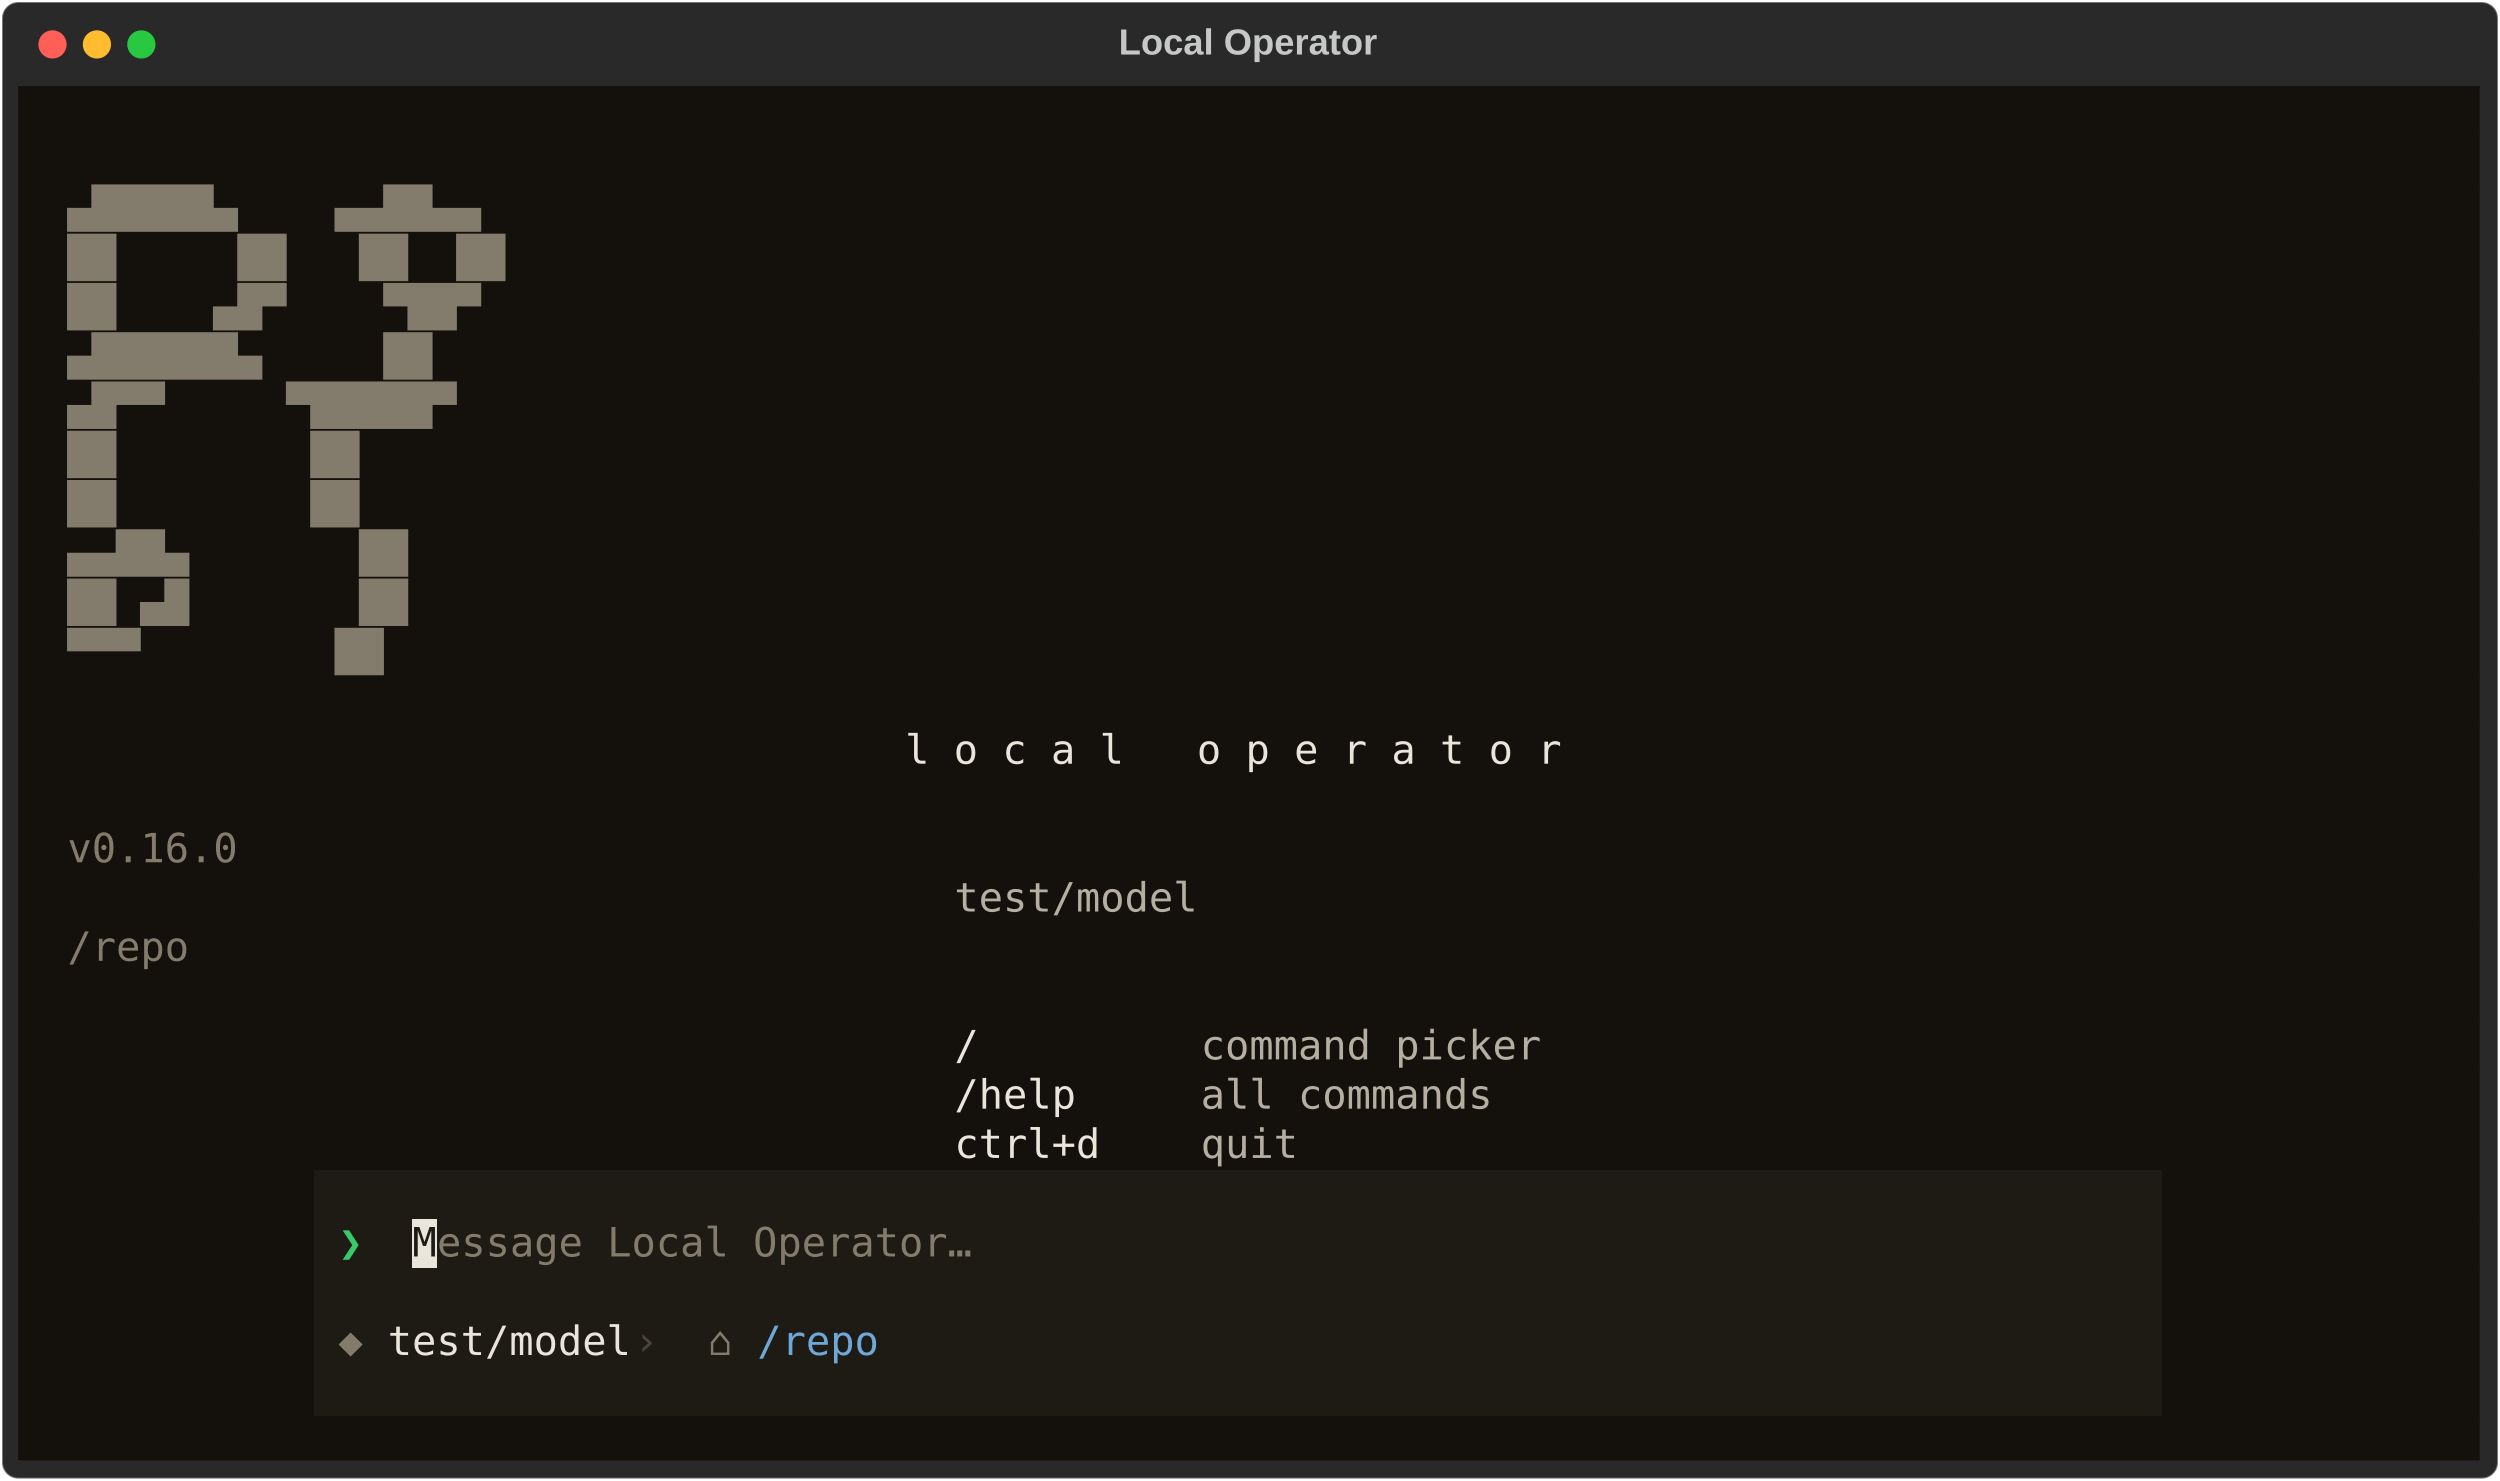
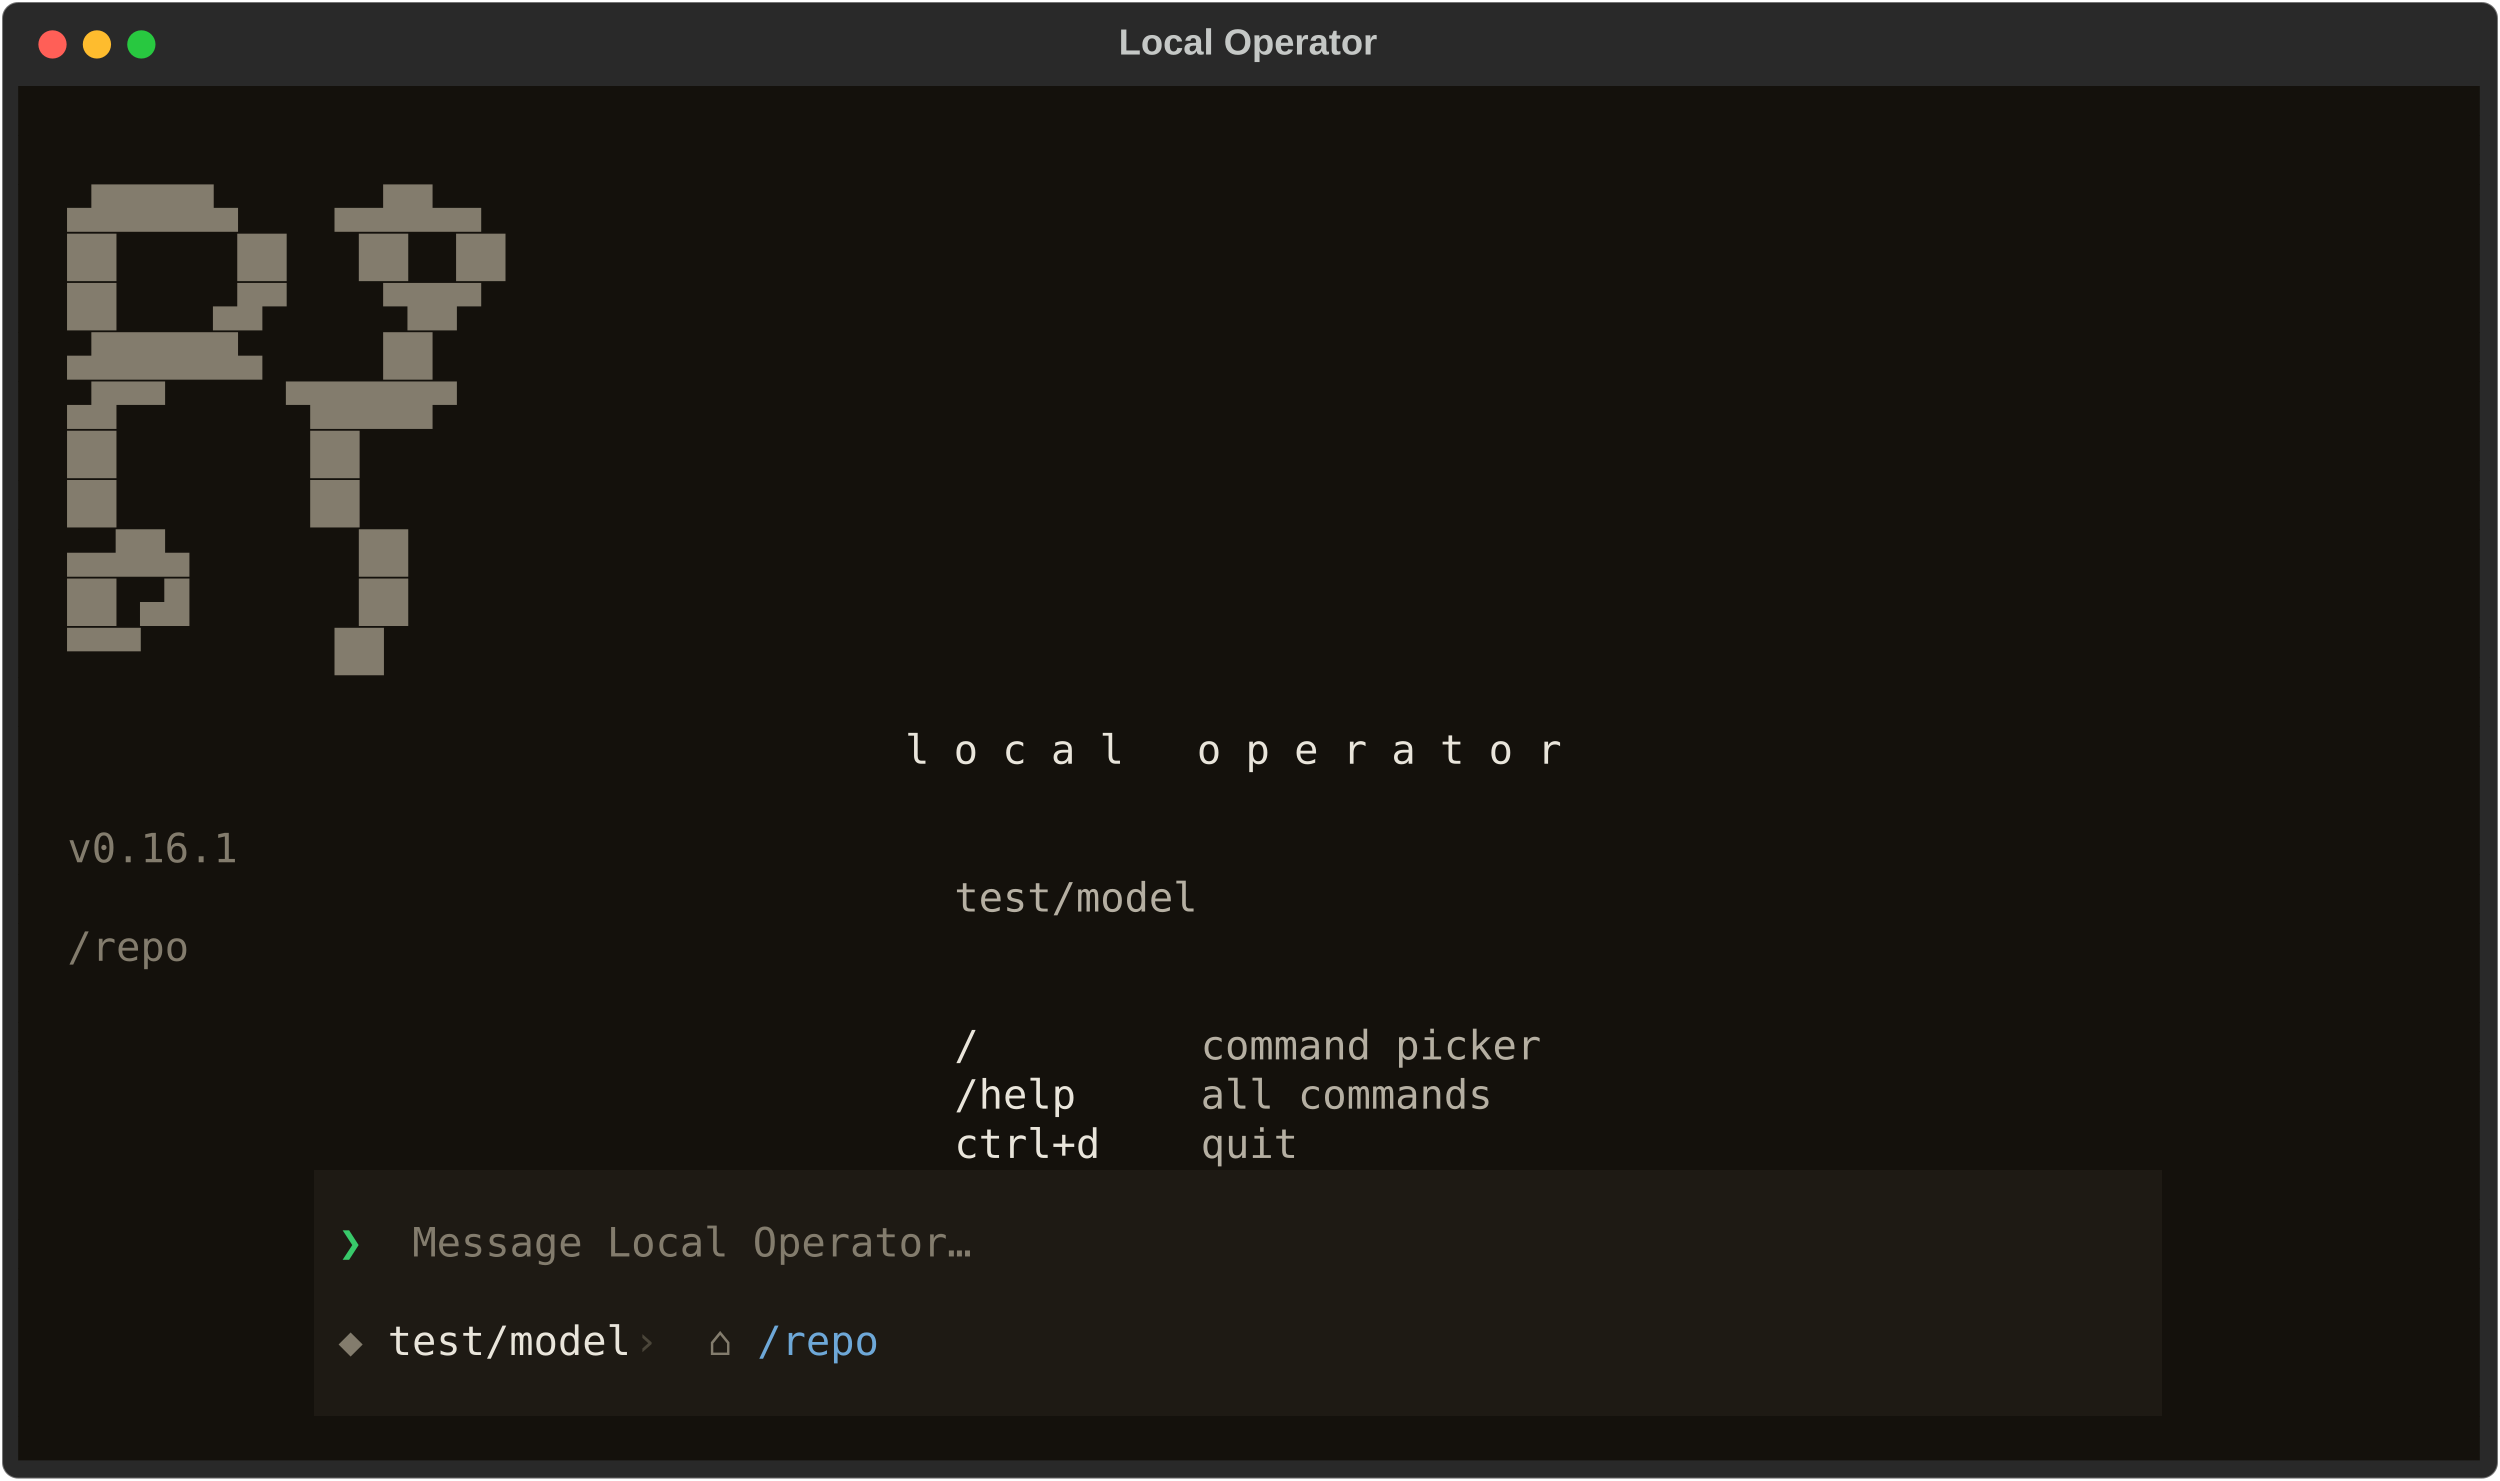
<svg xmlns="http://www.w3.org/2000/svg" class="rich-terminal" viewBox="0 0 1238 733.2">
  <style>

    @font-face {
        font-family: "Fira Code";
        src: local("FiraCode-Regular"),
                url("https://cdnjs.cloudflare.com/ajax/libs/firacode/6.2.0/woff2/FiraCode-Regular.woff2") format("woff2"),
                url("https://cdnjs.cloudflare.com/ajax/libs/firacode/6.2.0/woff/FiraCode-Regular.woff") format("woff");
        font-style: normal;
        font-weight: 400;
    }
    @font-face {
        font-family: "Fira Code";
        src: local("FiraCode-Bold"),
                url("https://cdnjs.cloudflare.com/ajax/libs/firacode/6.2.0/woff2/FiraCode-Bold.woff2") format("woff2"),
                url("https://cdnjs.cloudflare.com/ajax/libs/firacode/6.2.0/woff/FiraCode-Bold.woff") format("woff");
        font-style: bold;
        font-weight: 700;
    }

    .terminal-matrix {
        font-family: Fira Code, monospace;
        font-size: 20px;
        line-height: 24.4px;
        font-variant-east-asian: full-width;
    }

    .terminal-title {
        font-size: 18px;
        font-weight: bold;
        font-family: arial;
    }

    .terminal-r1 { fill: #c5c8c6 }
.terminal-r2 { fill: #837c6d }
.terminal-r3 { fill: #e9e5db }
.terminal-r4 { fill: #b5afa2 }
.terminal-r5 { fill: #38c96a }
- .terminal-r6 { fill: #1e1a14 }
- .terminal-r7 { fill: #4a4539 }
- .terminal-r8 { fill: #6ea8d8 }
+ .terminal-r6 { fill: #4a4539 }
+ .terminal-r7 { fill: #6ea8d8 }
    </style>
  <defs>
    <clipPath id="terminal-clip-terminal">
      <rect x="0" y="0" width="1219.0" height="682.2" />
    </clipPath>
    <clipPath id="terminal-line-0">
      <rect x="0" y="1.5" width="1220" height="24.65" />
    </clipPath>
    <clipPath id="terminal-line-1">
      <rect x="0" y="25.9" width="1220" height="24.65" />
    </clipPath>
    <clipPath id="terminal-line-2">
      <rect x="0" y="50.3" width="1220" height="24.65" />
    </clipPath>
    <clipPath id="terminal-line-3">
      <rect x="0" y="74.7" width="1220" height="24.65" />
    </clipPath>
    <clipPath id="terminal-line-4">
      <rect x="0" y="99.1" width="1220" height="24.65" />
    </clipPath>
    <clipPath id="terminal-line-5">
      <rect x="0" y="123.5" width="1220" height="24.65" />
    </clipPath>
    <clipPath id="terminal-line-6">
      <rect x="0" y="147.9" width="1220" height="24.65" />
    </clipPath>
    <clipPath id="terminal-line-7">
      <rect x="0" y="172.3" width="1220" height="24.65" />
    </clipPath>
    <clipPath id="terminal-line-8">
      <rect x="0" y="196.7" width="1220" height="24.65" />
    </clipPath>
    <clipPath id="terminal-line-9">
      <rect x="0" y="221.1" width="1220" height="24.65" />
    </clipPath>
    <clipPath id="terminal-line-10">
      <rect x="0" y="245.5" width="1220" height="24.65" />
    </clipPath>
    <clipPath id="terminal-line-11">
      <rect x="0" y="269.9" width="1220" height="24.65" />
    </clipPath>
    <clipPath id="terminal-line-12">
      <rect x="0" y="294.3" width="1220" height="24.65" />
    </clipPath>
    <clipPath id="terminal-line-13">
      <rect x="0" y="318.7" width="1220" height="24.65" />
    </clipPath>
    <clipPath id="terminal-line-14">
      <rect x="0" y="343.1" width="1220" height="24.65" />
    </clipPath>
    <clipPath id="terminal-line-15">
      <rect x="0" y="367.5" width="1220" height="24.65" />
    </clipPath>
    <clipPath id="terminal-line-16">
      <rect x="0" y="391.9" width="1220" height="24.65" />
    </clipPath>
    <clipPath id="terminal-line-17">
      <rect x="0" y="416.3" width="1220" height="24.65" />
    </clipPath>
    <clipPath id="terminal-line-18">
      <rect x="0" y="440.7" width="1220" height="24.65" />
    </clipPath>
    <clipPath id="terminal-line-19">
      <rect x="0" y="465.1" width="1220" height="24.65" />
    </clipPath>
    <clipPath id="terminal-line-20">
      <rect x="0" y="489.5" width="1220" height="24.65" />
    </clipPath>
    <clipPath id="terminal-line-21">
      <rect x="0" y="513.9" width="1220" height="24.65" />
    </clipPath>
    <clipPath id="terminal-line-22">
      <rect x="0" y="538.3" width="1220" height="24.65" />
    </clipPath>
    <clipPath id="terminal-line-23">
      <rect x="0" y="562.7" width="1220" height="24.65" />
    </clipPath>
    <clipPath id="terminal-line-24">
      <rect x="0" y="587.1" width="1220" height="24.65" />
    </clipPath>
    <clipPath id="terminal-line-25">
      <rect x="0" y="611.5" width="1220" height="24.65" />
    </clipPath>
    <clipPath id="terminal-line-26">
      <rect x="0" y="635.9" width="1220" height="24.65" />
    </clipPath>
  </defs>
  <rect fill="#292929" stroke="rgba(255,255,255,0.35)" stroke-width="1" x="1" y="1" width="1236" height="731.2" rx="8" />
  <text class="terminal-title" fill="#c5c8c6" text-anchor="middle" x="618" y="27">Local Operator</text>
  <g transform="translate(26,22)">
    <circle cx="0" cy="0" r="7" fill="#ff5f57" />
    <circle cx="22" cy="0" r="7" fill="#febc2e" />
    <circle cx="44" cy="0" r="7" fill="#28c840" />
  </g>
  <g transform="translate(9, 41)" clip-path="url(#terminal-clip-terminal)">
    <rect fill="#14110c" x="0" y="1.5" width="1220" height="24.65" shape-rendering="crispEdges" />
    <rect fill="#14110c" x="0" y="25.9" width="1220" height="24.65" shape-rendering="crispEdges" />
    <rect fill="#14110c" x="0" y="50.3" width="24.4" height="24.65" shape-rendering="crispEdges" />
    <rect fill="#14110c" x="24.4" y="50.3" width="719.8" height="24.65" shape-rendering="crispEdges" />
    <rect fill="#14110c" x="744.2" y="50.3" width="475.8" height="24.65" shape-rendering="crispEdges" />
    <rect fill="#14110c" x="0" y="74.7" width="24.4" height="24.65" shape-rendering="crispEdges" />
    <rect fill="#14110c" x="24.4" y="74.7" width="719.8" height="24.65" shape-rendering="crispEdges" />
    <rect fill="#14110c" x="744.2" y="74.7" width="475.8" height="24.65" shape-rendering="crispEdges" />
    <rect fill="#14110c" x="0" y="99.1" width="24.4" height="24.65" shape-rendering="crispEdges" />
    <rect fill="#14110c" x="24.4" y="99.1" width="719.8" height="24.65" shape-rendering="crispEdges" />
    <rect fill="#14110c" x="744.2" y="99.1" width="475.8" height="24.65" shape-rendering="crispEdges" />
    <rect fill="#14110c" x="0" y="123.5" width="24.4" height="24.65" shape-rendering="crispEdges" />
    <rect fill="#14110c" x="24.4" y="123.5" width="719.8" height="24.65" shape-rendering="crispEdges" />
    <rect fill="#14110c" x="744.2" y="123.5" width="475.8" height="24.65" shape-rendering="crispEdges" />
    <rect fill="#14110c" x="0" y="147.9" width="24.4" height="24.65" shape-rendering="crispEdges" />
    <rect fill="#14110c" x="24.4" y="147.9" width="719.8" height="24.65" shape-rendering="crispEdges" />
    <rect fill="#14110c" x="744.2" y="147.9" width="475.8" height="24.65" shape-rendering="crispEdges" />
    <rect fill="#14110c" x="0" y="172.3" width="24.4" height="24.65" shape-rendering="crispEdges" />
    <rect fill="#14110c" x="24.4" y="172.3" width="719.8" height="24.65" shape-rendering="crispEdges" />
    <rect fill="#14110c" x="744.2" y="172.3" width="475.8" height="24.65" shape-rendering="crispEdges" />
    <rect fill="#14110c" x="0" y="196.7" width="24.4" height="24.65" shape-rendering="crispEdges" />
    <rect fill="#14110c" x="24.4" y="196.7" width="719.8" height="24.65" shape-rendering="crispEdges" />
    <rect fill="#14110c" x="744.2" y="196.7" width="475.8" height="24.65" shape-rendering="crispEdges" />
    <rect fill="#14110c" x="0" y="221.1" width="24.4" height="24.65" shape-rendering="crispEdges" />
    <rect fill="#14110c" x="24.4" y="221.1" width="719.8" height="24.65" shape-rendering="crispEdges" />
    <rect fill="#14110c" x="744.2" y="221.1" width="475.8" height="24.65" shape-rendering="crispEdges" />
    <rect fill="#14110c" x="0" y="245.5" width="24.4" height="24.65" shape-rendering="crispEdges" />
    <rect fill="#14110c" x="24.4" y="245.5" width="719.8" height="24.65" shape-rendering="crispEdges" />
    <rect fill="#14110c" x="744.2" y="245.5" width="475.8" height="24.65" shape-rendering="crispEdges" />
    <rect fill="#14110c" x="0" y="269.9" width="24.4" height="24.65" shape-rendering="crispEdges" />
    <rect fill="#14110c" x="24.4" y="269.9" width="719.8" height="24.65" shape-rendering="crispEdges" />
    <rect fill="#14110c" x="744.2" y="269.9" width="475.8" height="24.65" shape-rendering="crispEdges" />
    <rect fill="#14110c" x="0" y="294.3" width="24.4" height="24.65" shape-rendering="crispEdges" />
    <rect fill="#14110c" x="24.4" y="294.3" width="0" height="24.65" shape-rendering="crispEdges" />
    <rect fill="#14110c" x="24.4" y="294.3" width="1195.6" height="24.65" shape-rendering="crispEdges" />
    <rect fill="#14110c" x="0" y="318.7" width="24.4" height="24.65" shape-rendering="crispEdges" />
    <rect fill="#14110c" x="24.4" y="318.7" width="414.8" height="24.65" shape-rendering="crispEdges" />
    <rect fill="#14110c" x="439.2" y="318.7" width="329.4" height="24.65" shape-rendering="crispEdges" />
    <rect fill="#14110c" x="768.6" y="318.7" width="451.4" height="24.65" shape-rendering="crispEdges" />
    <rect fill="#14110c" x="0" y="343.1" width="24.4" height="24.65" shape-rendering="crispEdges" />
    <rect fill="#14110c" x="24.4" y="343.1" width="0" height="24.65" shape-rendering="crispEdges" />
    <rect fill="#14110c" x="24.4" y="343.1" width="1195.6" height="24.65" shape-rendering="crispEdges" />
    <rect fill="#14110c" x="0" y="367.5" width="24.4" height="24.65" shape-rendering="crispEdges" />
    <rect fill="#14110c" x="24.4" y="367.5" width="524.6" height="24.65" shape-rendering="crispEdges" />
    <rect fill="#14110c" x="549" y="367.5" width="671" height="24.65" shape-rendering="crispEdges" />
    <rect fill="#14110c" x="0" y="391.9" width="24.4" height="24.65" shape-rendering="crispEdges" />
    <rect fill="#14110c" x="24.4" y="391.9" width="439.2" height="24.65" shape-rendering="crispEdges" />
    <rect fill="#14110c" x="463.6" y="391.9" width="122" height="24.65" shape-rendering="crispEdges" />
    <rect fill="#14110c" x="585.6" y="391.9" width="634.4" height="24.65" shape-rendering="crispEdges" />
    <rect fill="#14110c" x="0" y="416.3" width="24.4" height="24.65" shape-rendering="crispEdges" />
    <rect fill="#14110c" x="24.4" y="416.3" width="500.2" height="24.65" shape-rendering="crispEdges" />
    <rect fill="#14110c" x="524.6" y="416.3" width="695.4" height="24.65" shape-rendering="crispEdges" />
    <rect fill="#14110c" x="0" y="440.7" width="24.4" height="24.65" shape-rendering="crispEdges" />
    <rect fill="#14110c" x="24.4" y="440.7" width="0" height="24.65" shape-rendering="crispEdges" />
    <rect fill="#14110c" x="24.4" y="440.7" width="1195.6" height="24.65" shape-rendering="crispEdges" />
    <rect fill="#14110c" x="0" y="465.1" width="24.4" height="24.65" shape-rendering="crispEdges" />
    <rect fill="#14110c" x="24.4" y="465.1" width="439.2" height="24.65" shape-rendering="crispEdges" />
    <rect fill="#14110c" x="463.6" y="465.1" width="122" height="24.65" shape-rendering="crispEdges" />
    <rect fill="#14110c" x="585.6" y="465.1" width="170.8" height="24.65" shape-rendering="crispEdges" />
    <rect fill="#14110c" x="756.4" y="465.1" width="463.6" height="24.65" shape-rendering="crispEdges" />
    <rect fill="#14110c" x="0" y="489.5" width="24.4" height="24.65" shape-rendering="crispEdges" />
    <rect fill="#14110c" x="24.4" y="489.5" width="439.2" height="24.65" shape-rendering="crispEdges" />
    <rect fill="#14110c" x="463.6" y="489.5" width="122" height="24.65" shape-rendering="crispEdges" />
    <rect fill="#14110c" x="585.6" y="489.5" width="146.4" height="24.65" shape-rendering="crispEdges" />
    <rect fill="#14110c" x="732" y="489.5" width="488" height="24.65" shape-rendering="crispEdges" />
    <rect fill="#14110c" x="0" y="513.9" width="24.4" height="24.65" shape-rendering="crispEdges" />
    <rect fill="#14110c" x="24.4" y="513.9" width="439.2" height="24.65" shape-rendering="crispEdges" />
    <rect fill="#14110c" x="463.6" y="513.9" width="122" height="24.65" shape-rendering="crispEdges" />
    <rect fill="#14110c" x="585.6" y="513.9" width="48.8" height="24.65" shape-rendering="crispEdges" />
    <rect fill="#14110c" x="634.4" y="513.9" width="585.6" height="24.65" shape-rendering="crispEdges" />
    <rect fill="#14110c" x="0" y="538.3" width="146.4" height="24.65" shape-rendering="crispEdges" />
    <rect fill="#1e1a14" x="146.4" y="538.3" width="915" height="24.65" shape-rendering="crispEdges" />
    <rect fill="#14110c" x="1061.4" y="538.3" width="158.6" height="24.65" shape-rendering="crispEdges" />
    <rect fill="#14110c" x="0" y="562.7" width="146.4" height="24.65" shape-rendering="crispEdges" />
    <rect fill="#1e1a14" x="146.4" y="562.7" width="12.2" height="24.65" shape-rendering="crispEdges" />
    <rect fill="#1e1a14" x="158.6" y="562.7" width="12.2" height="24.65" shape-rendering="crispEdges" />
    <rect fill="#1e1a14" x="170.8" y="562.7" width="24.4" height="24.65" shape-rendering="crispEdges" />
-     <rect fill="#e9e5db" x="195.2" y="562.7" width="12.2" height="24.65" shape-rendering="crispEdges" />
-     <rect fill="#1e1a14" x="207.4" y="562.7" width="268.4" height="24.65" shape-rendering="crispEdges" />
+     <rect fill="#1e1a14" x="195.2" y="562.7" width="280.6" height="24.65" shape-rendering="crispEdges" />
    <rect fill="#1e1a14" x="475.8" y="562.7" width="585.6" height="24.65" shape-rendering="crispEdges" />
    <rect fill="#14110c" x="1061.4" y="562.7" width="158.6" height="24.65" shape-rendering="crispEdges" />
    <rect fill="#14110c" x="0" y="587.1" width="146.4" height="24.65" shape-rendering="crispEdges" />
    <rect fill="#1e1a14" x="146.4" y="587.1" width="915" height="24.65" shape-rendering="crispEdges" />
    <rect fill="#14110c" x="1061.4" y="587.1" width="158.6" height="24.65" shape-rendering="crispEdges" />
    <rect fill="#14110c" x="0" y="611.5" width="146.4" height="24.65" shape-rendering="crispEdges" />
    <rect fill="#1e1a14" x="146.4" y="611.5" width="12.2" height="24.65" shape-rendering="crispEdges" />
    <rect fill="#1e1a14" x="158.6" y="611.5" width="24.4" height="24.65" shape-rendering="crispEdges" />
    <rect fill="#1e1a14" x="183" y="611.5" width="122" height="24.65" shape-rendering="crispEdges" />
    <rect fill="#1e1a14" x="305" y="611.5" width="36.6" height="24.65" shape-rendering="crispEdges" />
    <rect fill="#1e1a14" x="341.6" y="611.5" width="24.4" height="24.65" shape-rendering="crispEdges" />
    <rect fill="#1e1a14" x="366" y="611.5" width="61" height="24.65" shape-rendering="crispEdges" />
    <rect fill="#1e1a14" x="427" y="611.5" width="610" height="24.65" shape-rendering="crispEdges" />
    <rect fill="#1e1a14" x="1037" y="611.5" width="24.4" height="24.65" shape-rendering="crispEdges" />
    <rect fill="#14110c" x="1061.4" y="611.5" width="158.6" height="24.65" shape-rendering="crispEdges" />
    <rect fill="#14110c" x="0" y="635.9" width="146.4" height="24.65" shape-rendering="crispEdges" />
    <rect fill="#1e1a14" x="146.4" y="635.9" width="915" height="24.65" shape-rendering="crispEdges" />
    <rect fill="#14110c" x="1061.4" y="635.9" width="158.6" height="24.65" shape-rendering="crispEdges" />
    <rect fill="#14110c" x="0" y="660.3" width="1220" height="24.65" shape-rendering="crispEdges" />
    <g class="terminal-matrix">
      <text class="terminal-r1" x="1220" y="20" textLength="12.2" clip-path="url(#terminal-line-0)">
</text>
      <text class="terminal-r1" x="1220" y="44.4" textLength="12.2" clip-path="url(#terminal-line-1)">
</text>
      <text class="terminal-r2" x="24.4" y="68.8" textLength="719.8" clip-path="url(#terminal-line-2)">                                          ▄█████▄    ▄▄██▄▄</text>
      <text class="terminal-r1" x="1220" y="68.8" textLength="12.2" clip-path="url(#terminal-line-2)">
</text>
      <text class="terminal-r2" x="24.4" y="93.2" textLength="719.8" clip-path="url(#terminal-line-3)">                                         ██     ██   ██  ██</text>
      <text class="terminal-r1" x="1220" y="93.2" textLength="12.2" clip-path="url(#terminal-line-3)">
</text>
      <text class="terminal-r2" x="24.4" y="117.6" textLength="719.8" clip-path="url(#terminal-line-4)">                                         ██    ▄█▀    ▀██▀ </text>
      <text class="terminal-r1" x="1220" y="117.6" textLength="12.2" clip-path="url(#terminal-line-4)">
</text>
      <text class="terminal-r2" x="24.4" y="142" textLength="719.8" clip-path="url(#terminal-line-5)">                                         ▄██████▄     ██   </text>
      <text class="terminal-r1" x="1220" y="142" textLength="12.2" clip-path="url(#terminal-line-5)">
</text>
      <text class="terminal-r2" x="24.4" y="166.4" textLength="719.8" clip-path="url(#terminal-line-6)">                                       ▄█▀▀     ▀█████▀    </text>
      <text class="terminal-r1" x="1220" y="166.4" textLength="12.2" clip-path="url(#terminal-line-6)">
</text>
      <text class="terminal-r2" x="24.4" y="190.8" textLength="719.8" clip-path="url(#terminal-line-7)">                                       ██        ██        </text>
      <text class="terminal-r1" x="1220" y="190.8" textLength="12.2" clip-path="url(#terminal-line-7)">
</text>
      <text class="terminal-r2" x="24.4" y="215.2" textLength="719.8" clip-path="url(#terminal-line-8)">                                       ██        ██        </text>
      <text class="terminal-r1" x="1220" y="215.2" textLength="12.2" clip-path="url(#terminal-line-8)">
</text>
      <text class="terminal-r2" x="24.4" y="239.6" textLength="719.8" clip-path="url(#terminal-line-9)">                                     ▄▄██▄       ██        </text>
      <text class="terminal-r1" x="1220" y="239.6" textLength="12.2" clip-path="url(#terminal-line-9)">
</text>
      <text class="terminal-r2" x="24.4" y="264" textLength="719.8" clip-path="url(#terminal-line-10)">                                     ██ ▄█       ██        </text>
      <text class="terminal-r1" x="1220" y="264" textLength="12.2" clip-path="url(#terminal-line-10)">
</text>
      <text class="terminal-r2" x="24.4" y="288.4" textLength="719.8" clip-path="url(#terminal-line-11)">                                      ▀▀▀        ██        </text>
      <text class="terminal-r1" x="1220" y="288.4" textLength="12.2" clip-path="url(#terminal-line-11)">
</text>
      <text class="terminal-r1" x="1220" y="312.8" textLength="12.2" clip-path="url(#terminal-line-12)">
</text>
      <text class="terminal-r3" x="439.2" y="337.2" textLength="329.4" clip-path="url(#terminal-line-13)">l o c a l   o p e r a t o r</text>
      <text class="terminal-r1" x="1220" y="337.2" textLength="12.2" clip-path="url(#terminal-line-13)">
</text>
      <text class="terminal-r1" x="1220" y="361.6" textLength="12.2" clip-path="url(#terminal-line-14)">
</text>
-       <text class="terminal-r2" x="24.4" y="386" textLength="524.6" clip-path="url(#terminal-line-15)">                                    v0.16.0</text>
+       <text class="terminal-r2" x="24.4" y="386" textLength="524.6" clip-path="url(#terminal-line-15)">                                    v0.16.1</text>
      <text class="terminal-r1" x="1220" y="386" textLength="12.2" clip-path="url(#terminal-line-15)">
</text>
      <text class="terminal-r4" x="463.6" y="410.4" textLength="122" clip-path="url(#terminal-line-16)">test/model</text>
      <text class="terminal-r1" x="1220" y="410.4" textLength="12.2" clip-path="url(#terminal-line-16)">
</text>
      <text class="terminal-r2" x="24.4" y="434.8" textLength="500.2" clip-path="url(#terminal-line-17)">                                    /repo</text>
      <text class="terminal-r1" x="1220" y="434.8" textLength="12.2" clip-path="url(#terminal-line-17)">
</text>
      <text class="terminal-r1" x="1220" y="459.2" textLength="12.2" clip-path="url(#terminal-line-18)">
</text>
      <text class="terminal-r3" x="463.6" y="483.6" textLength="122" clip-path="url(#terminal-line-19)">/         </text>
      <text class="terminal-r4" x="585.6" y="483.6" textLength="170.8" clip-path="url(#terminal-line-19)">command picker</text>
      <text class="terminal-r1" x="1220" y="483.6" textLength="12.2" clip-path="url(#terminal-line-19)">
</text>
      <text class="terminal-r3" x="463.6" y="508" textLength="122" clip-path="url(#terminal-line-20)">/help     </text>
      <text class="terminal-r4" x="585.6" y="508" textLength="146.4" clip-path="url(#terminal-line-20)">all commands</text>
      <text class="terminal-r1" x="1220" y="508" textLength="12.2" clip-path="url(#terminal-line-20)">
</text>
      <text class="terminal-r3" x="463.6" y="532.4" textLength="122" clip-path="url(#terminal-line-21)">ctrl+d    </text>
      <text class="terminal-r4" x="585.6" y="532.4" textLength="48.8" clip-path="url(#terminal-line-21)">quit</text>
      <text class="terminal-r1" x="1220" y="532.4" textLength="12.2" clip-path="url(#terminal-line-21)">
</text>
      <text class="terminal-r1" x="1220" y="556.8" textLength="12.2" clip-path="url(#terminal-line-22)">
</text>
      <text class="terminal-r5" x="158.6" y="581.2" textLength="12.2" clip-path="url(#terminal-line-23)">❯</text>
-       <text class="terminal-r6" x="195.2" y="581.2" textLength="12.2" clip-path="url(#terminal-line-23)">M</text>
-       <text class="terminal-r2" x="207.4" y="581.2" textLength="268.4" clip-path="url(#terminal-line-23)">essage Local Operator…</text>
+       <text class="terminal-r2" x="195.2" y="581.2" textLength="280.6" clip-path="url(#terminal-line-23)">Message Local Operator…</text>
      <text class="terminal-r1" x="1220" y="581.2" textLength="12.2" clip-path="url(#terminal-line-23)">
</text>
      <text class="terminal-r1" x="1220" y="605.6" textLength="12.2" clip-path="url(#terminal-line-24)">
</text>
      <text class="terminal-r2" x="158.6" y="630" textLength="24.4" clip-path="url(#terminal-line-25)">◆ </text>
      <text class="terminal-r3" x="183" y="630" textLength="122" clip-path="url(#terminal-line-25)">test/model</text>
-       <text class="terminal-r7" x="305" y="630" textLength="36.6" clip-path="url(#terminal-line-25)"> › </text>
+       <text class="terminal-r6" x="305" y="630" textLength="36.6" clip-path="url(#terminal-line-25)"> › </text>
      <text class="terminal-r2" x="341.6" y="630" textLength="24.4" clip-path="url(#terminal-line-25)">⌂ </text>
-       <text class="terminal-r8" x="366" y="630" textLength="61" clip-path="url(#terminal-line-25)">/repo</text>
+       <text class="terminal-r7" x="366" y="630" textLength="61" clip-path="url(#terminal-line-25)">/repo</text>
      <text class="terminal-r1" x="1220" y="630" textLength="12.2" clip-path="url(#terminal-line-25)">
</text>
      <text class="terminal-r1" x="1220" y="654.4" textLength="12.2" clip-path="url(#terminal-line-26)">
</text>
    </g>
  </g>
</svg>
